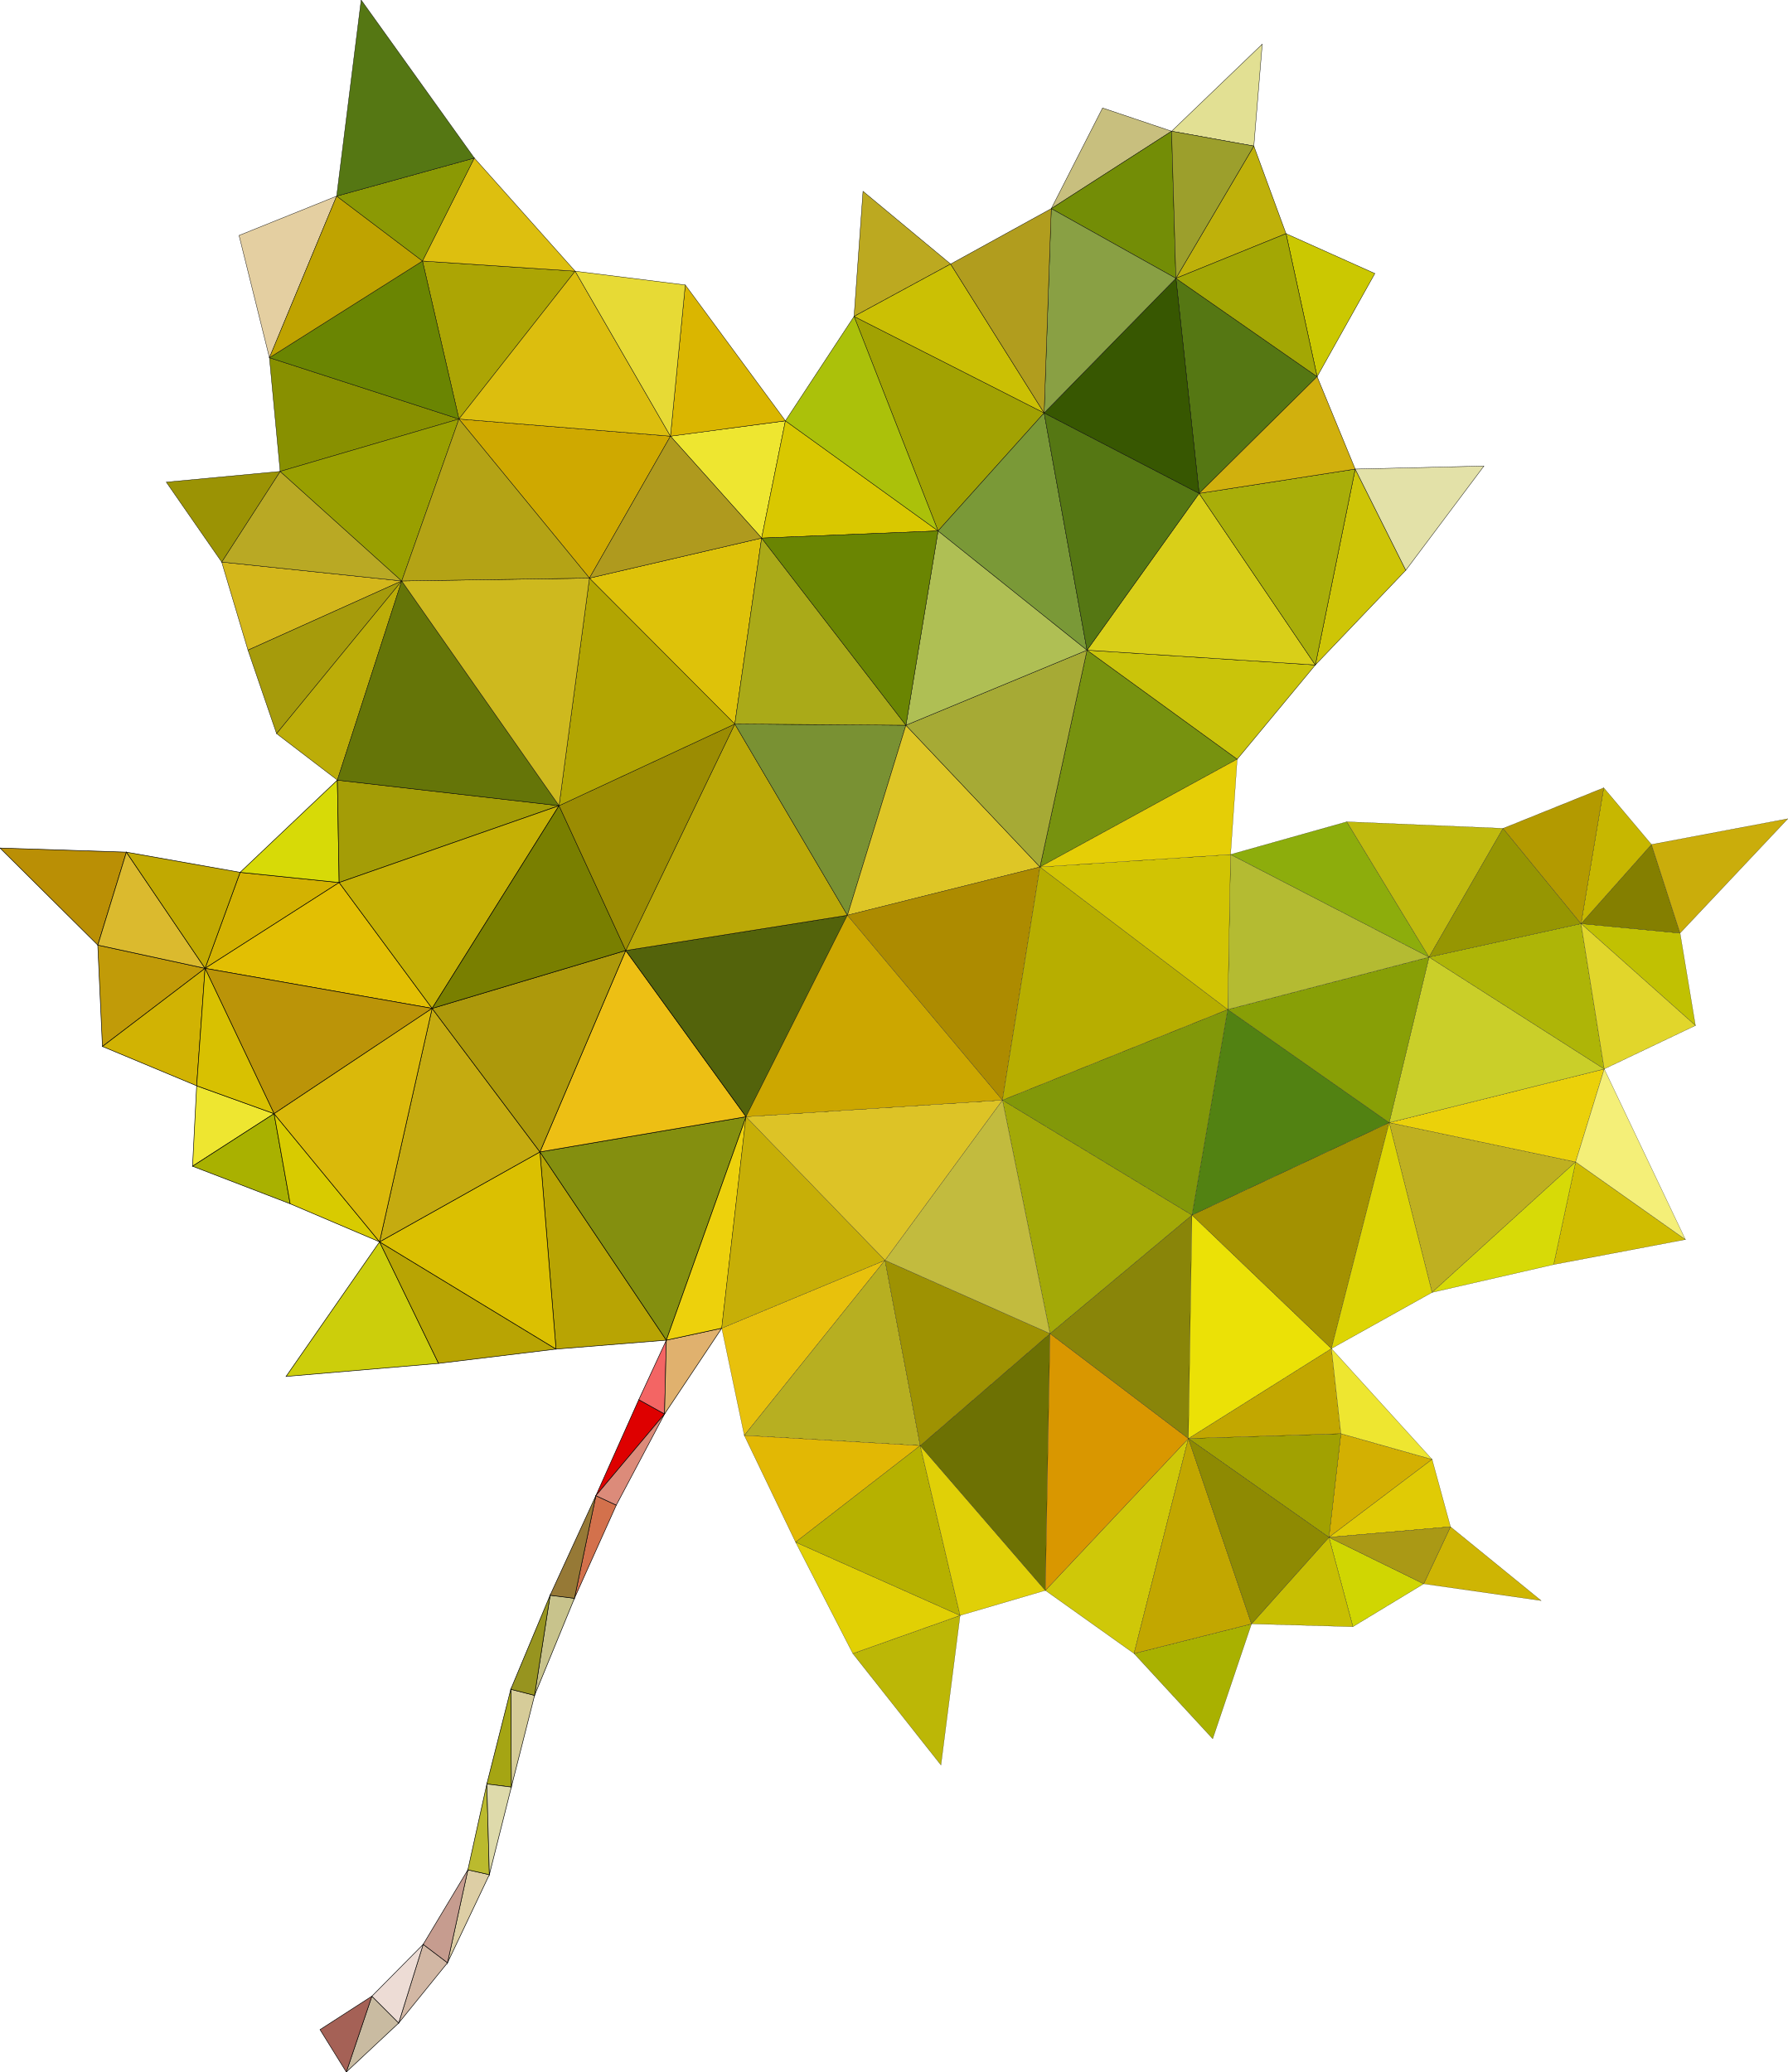
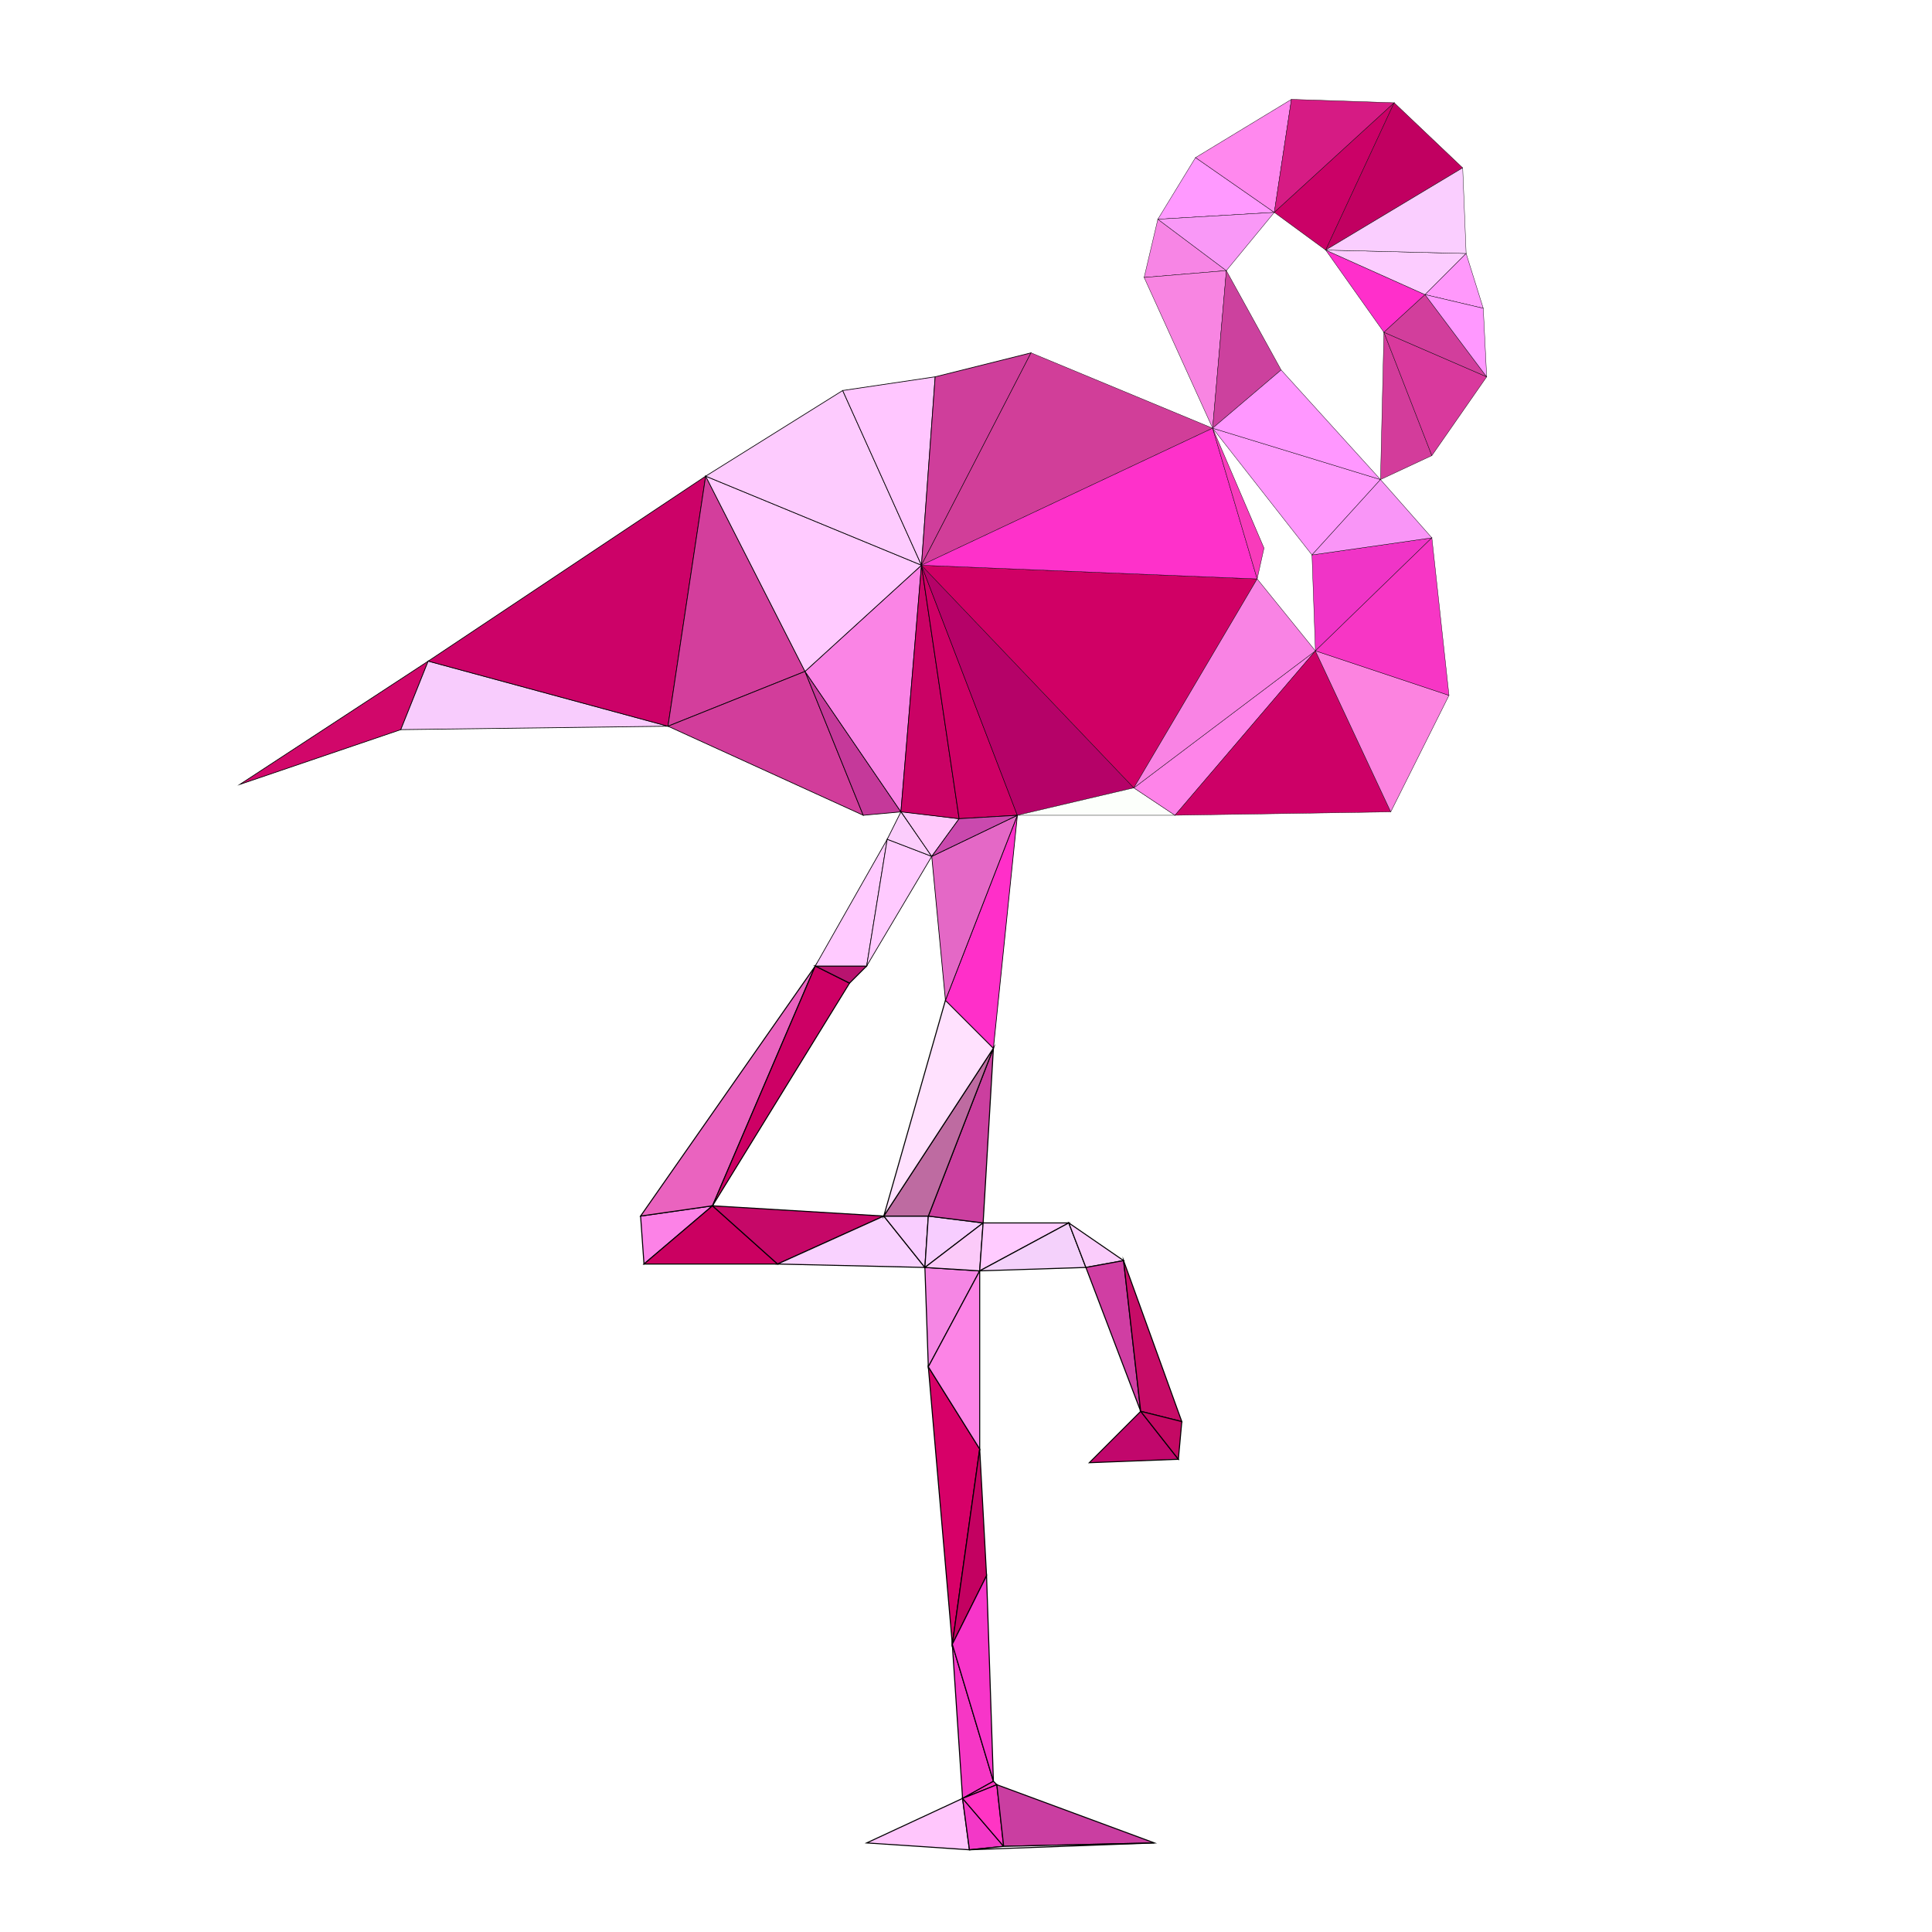
- <svg xmlns="http://www.w3.org/2000/svg" version="1.1" baseProfile="tiny" id="图层_1" x="0px" y="0px" viewBox="0 0 1000 1159.1" xml:space="preserve">
+ <svg xmlns="http://www.w3.org/2000/svg" version="1.1" baseProfile="tiny" id="图层_1" x="0px" y="0px" viewBox="0 0 564 564" xml:space="preserve">
  <g>
-     <polygon fill="#D6CC99" stroke="#000000" stroke-width="0.3" stroke-miterlimit="10" points="286,999.7 299,948.4 285.7,945  " />
-     <polygon fill="#C9BBA1" stroke="#000000" stroke-width="0.3" stroke-miterlimit="10" points="193.7,1159.1 223,1131.7 208,1116.7     " />
-     <polygon fill="#A56156" stroke="#000000" stroke-width="0.3" stroke-miterlimit="10" points="179,1135.4 193.7,1159.1 208,1116.7     " />
-     <polygon fill="#D2B7A4" stroke="#000000" stroke-width="0.3" stroke-miterlimit="10" points="223,1131.7 250.3,1098 236.7,1087.7     " />
-     <polygon fill="#EDDCD5" stroke="#000000" stroke-width="0.3" stroke-miterlimit="10" points="208,1116.7 223,1131.7 236.7,1087.7     " />
-     <polygon fill="#DDCEA5" stroke="#000000" stroke-width="0.3" stroke-miterlimit="10" points="250.3,1098 273.7,1048.7 261.7,1046     " />
-     <polygon fill="#A5A513" stroke="#000000" stroke-width="0.3" stroke-miterlimit="10" points="272.3,998 286,999.7 285.7,945  " />
-     <polygon fill="#C69C8F" stroke="#000000" stroke-width="0.3" stroke-miterlimit="10" points="236.7,1087.7 250.3,1098 261.7,1046     " />
-     <polygon fill="#BBBA2E" stroke="#000000" stroke-width="0.3" stroke-miterlimit="10" points="261.7,1046 273.7,1048.7 272.3,998     " />
-     <polygon fill="#DEDAAB" stroke="#000000" stroke-width="0.3" stroke-miterlimit="10" points="273.7,1048.7 286,999.7 272.3,998     " />
-     <polygon fill="#C8C38C" stroke="#000000" stroke-width="0.3" stroke-miterlimit="10" points="299,948.4 321.3,894.1 307.7,892.4     " />
-     <polygon fill="#97941F" stroke="#000000" stroke-width="0.3" stroke-miterlimit="10" points="285.7,945 299,948.4 307.7,892.4  " />
-     <polygon fill="#D3714C" stroke="#000000" stroke-width="0.3" stroke-miterlimit="10" points="321.3,894.1 344.7,842 333.3,836.7     " />
-     <polygon fill="#967936" stroke="#000000" stroke-width="0.3" stroke-miterlimit="10" points="307.7,892.4 321.3,894.1 333.3,836.7     " />
-     <polygon fill="#DE0000" stroke="#000000" stroke-width="0.3" stroke-miterlimit="10" points="333.3,836.7 371.7,791 357.3,783  " />
-     <polygon fill="#DC8B7A" stroke="#000000" stroke-width="0.3" stroke-miterlimit="10" points="344.7,842 371.7,791 333.3,836.7  " />
-     <polygon fill="#EEE630" stroke="#000000" stroke-width="0.3" stroke-miterlimit="10" points="110,607.4 107.7,652.4 153.3,623  " />
-     <polygon fill="#F36564" stroke="#000000" stroke-width="0.3" stroke-miterlimit="10" points="357.3,783 371.7,791 372.7,749.7  " />
-     <polygon fill="#CCCE0B" stroke="#000000" stroke-width="0.3" stroke-miterlimit="10" points="160,770 245.3,762.7 212.3,694.7  " />
-     <polygon fill="#B8A403" stroke="#000000" stroke-width="0.3" stroke-miterlimit="10" points="245.3,762.7 311,754.7 212.3,694.7     " />
-     <polygon fill="#E0B16E" stroke="#000000" stroke-width="0.3" stroke-miterlimit="10" points="371.7,791 403.7,743 372.7,749.7  " />
-     <polygon fill="#C19B08" stroke="#000000" stroke-width="0.3" stroke-miterlimit="10" points="54.7,528.7 57.3,585.4 114.7,541.7     " />
-     <polygon fill="#D3B201" stroke="#000000" stroke-width="0.3" stroke-miterlimit="10" points="189.7,493.7 134.3,488 114.7,541.7     " />
-     <polygon fill="#A9B100" stroke="#000000" stroke-width="0.3" stroke-miterlimit="10" points="107.7,652.4 162.3,673.4 153.3,623     " />
-     <polygon fill="#E2BF03" stroke="#000000" stroke-width="0.3" stroke-miterlimit="10" points="114.7,541.7 241.7,564.1 189.7,493.7     " />
-     <polygon fill="#D8CB00" stroke="#000000" stroke-width="0.3" stroke-miterlimit="10" points="162.3,673.4 212.3,694.7 153.3,623     " />
-     <polygon fill="#BB9408" stroke="#000000" stroke-width="0.3" stroke-miterlimit="10" points="153.3,623 241.7,564.1 114.7,541.7     " />
-     <polygon fill="#D1B303" stroke="#000000" stroke-width="0.3" stroke-miterlimit="10" points="57.3,585.4 110,607.4 114.7,541.7     " />
-     <polygon fill="#B8A403" stroke="#000000" stroke-width="0.3" stroke-miterlimit="10" points="311,754.7 372.7,749.7 302,644.4  " />
-     <polygon fill="#DBC001" stroke="#000000" stroke-width="0.3" stroke-miterlimit="10" points="212.3,694.7 311,754.7 302,644.4  " />
-     <polygon fill="#C5AB10" stroke="#000000" stroke-width="0.3" stroke-miterlimit="10" points="241.7,564.1 212.3,694.7 302,644.4     " />
-     <polygon fill="#848F0F" stroke="#000000" stroke-width="0.3" stroke-miterlimit="10" points="302,644.4 372.7,749.7 417.3,624.7     " />
-     <polygon fill="#D8C101" stroke="#000000" stroke-width="0.3" stroke-miterlimit="10" points="114.7,541.7 110,607.4 153.3,623  " />
-     <polygon fill="#EDD10C" stroke="#000000" stroke-width="0.3" stroke-miterlimit="10" points="372.7,749.7 403.7,743 417.3,624.7     " />
-     <polygon fill="#DAB90A" stroke="#000000" stroke-width="0.3" stroke-miterlimit="10" points="153.3,623 212.3,694.7 241.7,564.1     " />
-     <polygon fill="#BA8F05" stroke="#000000" stroke-width="0.3" stroke-miterlimit="10" points="0,474.4 54.7,528.7 70.7,476.7  " />
-     <polygon fill="#DBBA2E" stroke="#000000" stroke-width="0.3" stroke-miterlimit="10" points="70.7,476.7 54.7,528.7 114.7,541.7     " />
-     <polygon fill="#D7DA07" stroke="#000000" stroke-width="0.3" stroke-miterlimit="10" points="188.7,436.4 134.3,488 189.7,493.7     " />
-     <polygon fill="#C1A901" stroke="#000000" stroke-width="0.3" stroke-miterlimit="10" points="134.3,488 70.7,476.7 114.7,541.7     " />
-     <polygon fill="#EDBF14" stroke="#000000" stroke-width="0.3" stroke-miterlimit="10" points="302,644.4 417.3,624.7 350,531.7  " />
-     <polygon fill="#AD990B" stroke="#000000" stroke-width="0.3" stroke-miterlimit="10" points="241.7,564.1 302,644.4 350,531.7  " />
-     <polygon fill="#53630B" stroke="#000000" stroke-width="0.3" stroke-miterlimit="10" points="350,531.7 417.3,624.7 474,512  " />
-     <polygon fill="#A49D06" stroke="#000000" stroke-width="0.3" stroke-miterlimit="10" points="312.7,450.7 188.7,436.4 189.7,493.7     " />
-     <polygon fill="#C5B005" stroke="#000000" stroke-width="0.3" stroke-miterlimit="10" points="189.7,493.7 241.7,564.1 312.7,450.7     " />
-     <polygon fill="#797F00" stroke="#000000" stroke-width="0.3" stroke-miterlimit="10" points="312.7,450.7 241.7,564.1 350,531.7     " />
-   </g>
-   <g>
-     <polygon fill="#E2E093" stroke="#000000" stroke-width="0.2" stroke-miterlimit="10" points="706,24.7 655.3,73.4 701.3,81.7  " />
-     <polygon fill="#BFB10A" stroke="#000000" stroke-width="0.2" stroke-miterlimit="10" points="719.3,130.7 701.3,81.7 657.7,155.7     " />
-     <polygon fill="#C8BF7E" stroke="#000000" stroke-width="0.2" stroke-miterlimit="10" points="616.7,60.4 588,116.7 655.3,73.4  " />
-     <polygon fill="#77920F" stroke="#000000" stroke-width="0.2" stroke-miterlimit="10" points="581.7,485 692,424.7 608,363.7  " />
-     <polygon fill="#D4B71B" stroke="#000000" stroke-width="0.2" stroke-miterlimit="10" points="124,314.4 138.7,363.7 224.7,325  " />
-     <polygon fill="#ACA504" stroke="#000000" stroke-width="0.2" stroke-miterlimit="10" points="256.7,234.4 321.7,151.7 236.3,146     " />
-     <polygon fill="#BBA907" stroke="#000000" stroke-width="0.2" stroke-miterlimit="10" points="350,531.7 474,512 411,405  " />
-     <polygon fill="#9B8C02" stroke="#000000" stroke-width="0.2" stroke-miterlimit="10" points="411,405 312.7,450.7 350,531.7  " />
-     <polygon fill="#A69B0B" stroke="#000000" stroke-width="0.2" stroke-miterlimit="10" points="138.7,363.7 154.7,410.4 224.7,325     " />
-     <polygon fill="#BCAD08" stroke="#000000" stroke-width="0.2" stroke-miterlimit="10" points="154.7,410.4 188.7,436.4 224.7,325     " />
-     <polygon fill="#657508" stroke="#000000" stroke-width="0.2" stroke-miterlimit="10" points="224.7,325 188.7,436.4 312.7,450.7     " />
-     <polygon fill="#CAC40A" stroke="#000000" stroke-width="0.2" stroke-miterlimit="10" points="692,424.7 735.7,372 608,363.7  " />
-     <polygon fill="#799133" stroke="#000000" stroke-width="0.2" stroke-miterlimit="10" points="411,405 474,512 506.7,405.7  " />
-     <polygon fill="#738D06" stroke="#000000" stroke-width="0.2" stroke-miterlimit="10" points="655.3,73.4 588,116.7 657.7,155.7     " />
-     <polygon fill="#889000" stroke="#000000" stroke-width="0.2" stroke-miterlimit="10" points="150.7,200.1 156.7,263.7 256.7,234.4     " />
-     <polygon fill="#DEC626" stroke="#000000" stroke-width="0.2" stroke-miterlimit="10" points="474,512 581.7,485 506.7,405.7  " />
-     <polygon fill="#B2A502" stroke="#000000" stroke-width="0.2" stroke-miterlimit="10" points="329.7,323.4 312.7,450.7 411,405  " />
-     <polygon fill="#CEB91E" stroke="#000000" stroke-width="0.2" stroke-miterlimit="10" points="224.7,325 312.7,450.7 329.7,323.4     " />
-     <polygon fill="#DEC209" stroke="#000000" stroke-width="0.2" stroke-miterlimit="10" points="411,405 426,301 329.7,323.4  " />
-     <polygon fill="#B9A924" stroke="#000000" stroke-width="0.2" stroke-miterlimit="10" points="156.7,263.7 124,314.4 224.7,325  " />
-     <polygon fill="#9B9304" stroke="#000000" stroke-width="0.2" stroke-miterlimit="10" points="93,269.7 124,314.4 156.7,263.7  " />
-     <polygon fill="#A6AA35" stroke="#000000" stroke-width="0.2" stroke-miterlimit="10" points="581.7,485 608,363.7 506.7,405.7  " />
-     <polygon fill="#999F00" stroke="#000000" stroke-width="0.2" stroke-miterlimit="10" points="256.7,234.4 156.7,263.7 224.7,325     " />
-     <polygon fill="#CFA900" stroke="#000000" stroke-width="0.2" stroke-miterlimit="10" points="375,244 256.7,234.4 329.7,323.4  " />
-     <polygon fill="#BCA920" stroke="#000000" stroke-width="0.2" stroke-miterlimit="10" points="482.7,107 477.7,177 531.7,147.7  " />
-     <polygon fill="#AAAA18" stroke="#000000" stroke-width="0.2" stroke-miterlimit="10" points="506.7,405.7 426,301 411,405  " />
-     <polygon fill="#EEE630" stroke="#000000" stroke-width="0.2" stroke-miterlimit="10" points="426,301 439.3,235.4 375,244  " />
-     <polygon fill="#D9C800" stroke="#000000" stroke-width="0.2" stroke-miterlimit="10" points="524.7,297 439.3,235.4 426,301  " />
-     <polygon fill="#B4A315" stroke="#000000" stroke-width="0.2" stroke-miterlimit="10" points="256.7,234.4 224.7,325 329.7,323.4     " />
-     <polygon fill="#6A8502" stroke="#000000" stroke-width="0.2" stroke-miterlimit="10" points="236.3,146 150.7,200.1 256.7,234.4     " />
-     <polygon fill="#9C9F2C" stroke="#000000" stroke-width="0.2" stroke-miterlimit="10" points="701.3,81.7 655.3,73.4 657.7,155.7     " />
-     <polygon fill="#AFBF54" stroke="#000000" stroke-width="0.2" stroke-miterlimit="10" points="608,363.7 524.7,297 506.7,405.7  " />
-     <polygon fill="#6A8502" stroke="#000000" stroke-width="0.2" stroke-miterlimit="10" points="524.7,297 426,301 506.7,405.7  " />
-     <polygon fill="#AF9A1E" stroke="#000000" stroke-width="0.2" stroke-miterlimit="10" points="426,301 375,244 329.7,323.4  " />
-     <polygon fill="#557713" stroke="#000000" stroke-width="0.2" stroke-miterlimit="10" points="670.7,276 736.7,210.7 657.7,155.7     " />
-     <polygon fill="#DDBF0F" stroke="#000000" stroke-width="0.2" stroke-miterlimit="10" points="321.7,151.7 265.3,88.4 236.3,146     " />
-     <polygon fill="#D9CF18" stroke="#000000" stroke-width="0.2" stroke-miterlimit="10" points="608,363.7 735.7,372 670.7,276  " />
-     <polygon fill="#DCBE0E" stroke="#000000" stroke-width="0.2" stroke-miterlimit="10" points="375,244 321.7,151.7 256.7,234.4  " />
-     <polygon fill="#E4CFA1" stroke="#000000" stroke-width="0.2" stroke-miterlimit="10" points="133.7,131.7 150.7,200.1 188.3,109.7     " />
-     <polygon fill="#BFA300" stroke="#000000" stroke-width="0.2" stroke-miterlimit="10" points="188.3,109.7 150.7,200.1 236.3,146     " />
-     <polygon fill="#8B9904" stroke="#000000" stroke-width="0.2" stroke-miterlimit="10" points="265.3,88.4 188.3,109.7 236.3,146     " />
-     <polygon fill="#A2A202" stroke="#000000" stroke-width="0.2" stroke-miterlimit="10" points="584,231 477.7,177 524.7,297  " />
-     <polygon fill="#7A9937" stroke="#000000" stroke-width="0.2" stroke-miterlimit="10" points="584,231 524.7,297 608,363.7  " />
-     <polygon fill="#557713" stroke="#000000" stroke-width="0.2" stroke-miterlimit="10" points="670.7,276 584,231 608,363.7  " />
-     <polygon fill="#ABC10A" stroke="#000000" stroke-width="0.2" stroke-miterlimit="10" points="477.7,177 439.3,235.4 524.7,297  " />
-     <polygon fill="#DAB600" stroke="#000000" stroke-width="0.2" stroke-miterlimit="10" points="439.3,235.4 383.3,159.4 375,244  " />
-     <polygon fill="#E7DA35" stroke="#000000" stroke-width="0.2" stroke-miterlimit="10" points="383.3,159.4 321.7,151.7 375,244  " />
-     <polygon fill="#375701" stroke="#000000" stroke-width="0.2" stroke-miterlimit="10" points="657.7,155.7 584,231 670.7,276  " />
-     <polygon fill="#CEC506" stroke="#000000" stroke-width="0.2" stroke-miterlimit="10" points="786.3,319 758,262.4 735.7,372  " />
-     <polygon fill="#A9AE09" stroke="#000000" stroke-width="0.2" stroke-miterlimit="10" points="735.7,372 758,262.4 670.7,276  " />
-     <polygon fill="#E3E1A8" stroke="#000000" stroke-width="0.2" stroke-miterlimit="10" points="830,260.7 758,262.4 786.3,319  " />
-     <polygon fill="#D1B00D" stroke="#000000" stroke-width="0.2" stroke-miterlimit="10" points="758,262.4 736.7,210.7 670.7,276  " />
-     <polygon fill="#CBC004" stroke="#000000" stroke-width="0.2" stroke-miterlimit="10" points="531.7,147.7 477.7,177 584,231  " />
-     <polygon fill="#CBC801" stroke="#000000" stroke-width="0.2" stroke-miterlimit="10" points="769,153 719.3,130.7 736.7,210.7  " />
-     <polygon fill="#A3A704" stroke="#000000" stroke-width="0.2" stroke-miterlimit="10" points="736.7,210.7 719.3,130.7 657.7,155.7     " />
-     <polygon fill="#557713" stroke="#000000" stroke-width="0.2" stroke-miterlimit="10" points="202,0 188.3,109.7 265.3,88.4  " />
-     <polygon fill="#89A044" stroke="#000000" stroke-width="0.2" stroke-miterlimit="10" points="657.7,155.7 588,116.7 584,231  " />
-     <polygon fill="#B19D1E" stroke="#000000" stroke-width="0.2" stroke-miterlimit="10" points="588,116.7 531.7,147.7 584,231  " />
-   </g>
-   <g>
-     <polygon fill="#A9B100" stroke="#000000" stroke-width="0.1" stroke-miterlimit="10" points="678.3,972.7 700,908.4 634.3,925  " />
-     <polygon fill="#BCB706" stroke="#000000" stroke-width="0.1" stroke-miterlimit="10" points="526.3,987.4 537,903.7 477,925  " />
-     <polygon fill="#E1D004" stroke="#000000" stroke-width="0.1" stroke-miterlimit="10" points="477,925 537,903.7 445,862.7  " />
-     <polygon fill="#E8C10C" stroke="#000000" stroke-width="0.1" stroke-miterlimit="10" points="403.7,743 416.3,803 495,705  " />
-     <polygon fill="#B7AF21" stroke="#000000" stroke-width="0.1" stroke-miterlimit="10" points="495,705 416.3,803 514.7,808.7  " />
-     <polygon fill="#D0D602" stroke="#000000" stroke-width="0.1" stroke-miterlimit="10" points="756.7,910 796.3,886 743.3,860  " />
-     <polygon fill="#E2B804" stroke="#000000" stroke-width="0.1" stroke-miterlimit="10" points="416.3,803 445,862.7 514.7,808.7  " />
-     <polygon fill="#B6B100" stroke="#000000" stroke-width="0.1" stroke-miterlimit="10" points="445,862.7 537,903.7 514.7,808.7  " />
-     <polygon fill="#E0D007" stroke="#000000" stroke-width="0.1" stroke-miterlimit="10" points="537,903.7 584.7,889.7 514.7,808.7     " />
-     <polygon fill="#D3B002" stroke="#000000" stroke-width="0.1" stroke-miterlimit="10" points="743.3,860 801,816.4 750,802  " />
-     <polygon fill="#C8BF02" stroke="#000000" stroke-width="0.1" stroke-miterlimit="10" points="700,908.4 756.7,910 743.3,860  " />
-     <polygon fill="#E0CB05" stroke="#000000" stroke-width="0.1" stroke-miterlimit="10" points="811.3,854.1 801,816.4 743.3,860  " />
-     <polygon fill="#CEB503" stroke="#000000" stroke-width="0.1" stroke-miterlimit="10" points="862,895.4 811.3,854.1 796.3,886  " />
-     <polygon fill="#AA9915" stroke="#000000" stroke-width="0.1" stroke-miterlimit="10" points="796.3,886 811.3,854.1 743.3,860  " />
-     <polygon fill="#CFC808" stroke="#000000" stroke-width="0.1" stroke-miterlimit="10" points="584.7,889.7 634.3,925 664.7,804.7     " />
-     <polygon fill="#C2A700" stroke="#000000" stroke-width="0.1" stroke-miterlimit="10" points="634.3,925 700,908.4 664.7,804.7  " />
-     <polygon fill="#A1A101" stroke="#000000" stroke-width="0.1" stroke-miterlimit="10" points="750,802 664.7,804.7 743.3,860  " />
-     <polygon fill="#8E8A02" stroke="#000000" stroke-width="0.1" stroke-miterlimit="10" points="664.7,804.7 700,908.4 743.3,860  " />
-     <polygon fill="#C2A700" stroke="#000000" stroke-width="0.1" stroke-miterlimit="10" points="750,802 744.7,754.4 664.7,804.7  " />
-     <polygon fill="#6D7103" stroke="#000000" stroke-width="0.1" stroke-miterlimit="10" points="514.7,808.7 584.7,889.7 587.3,746     " />
-     <polygon fill="#D99700" stroke="#000000" stroke-width="0.1" stroke-miterlimit="10" points="587.3,746 584.7,889.7 664.7,804.7     " />
-     <polygon fill="#D0BD00" stroke="#000000" stroke-width="0.1" stroke-miterlimit="10" points="869,707.4 942.7,693.4 881.3,650  " />
-     <polygon fill="#EEE630" stroke="#000000" stroke-width="0.1" stroke-miterlimit="10" points="801,816.4 744.7,754.4 750,802  " />
-     <polygon fill="#9E9202" stroke="#000000" stroke-width="0.1" stroke-miterlimit="10" points="514.7,808.7 587.3,746 495,705  " />
-     <polygon fill="#BFB021" stroke="#000000" stroke-width="0.1" stroke-miterlimit="10" points="777,628 801,723 881.3,650  " />
-     <polygon fill="#C7AF07" stroke="#000000" stroke-width="0.1" stroke-miterlimit="10" points="417.3,624.7 403.7,743 495,705  " />
-     <polygon fill="#898509" stroke="#000000" stroke-width="0.1" stroke-miterlimit="10" points="664.7,804.7 666.7,679.7 587.3,746     " />
-     <polygon fill="#EBE106" stroke="#000000" stroke-width="0.1" stroke-miterlimit="10" points="664.7,804.7 744.7,754.4 666.7,679.7     " />
-     <polygon fill="#D7DA07" stroke="#000000" stroke-width="0.1" stroke-miterlimit="10" points="801,723 869,707.4 881.3,650  " />
-     <polygon fill="#A3A907" stroke="#000000" stroke-width="0.1" stroke-miterlimit="10" points="587.3,746 666.7,679.7 560.7,615.4     " />
-     <polygon fill="#C2BB3E" stroke="#000000" stroke-width="0.1" stroke-miterlimit="10" points="495,705 587.3,746 560.7,615.4  " />
-     <polygon fill="#DDC326" stroke="#000000" stroke-width="0.1" stroke-miterlimit="10" points="417.3,624.7 495,705 560.7,615.4  " />
-     <polygon fill="#EBD10A" stroke="#000000" stroke-width="0.1" stroke-miterlimit="10" points="881.3,650 897.3,598 777,628  " />
-     <polygon fill="#A39101" stroke="#000000" stroke-width="0.1" stroke-miterlimit="10" points="666.7,679.7 744.7,754.4 777,628  " />
-     <polygon fill="#DDD504" stroke="#000000" stroke-width="0.1" stroke-miterlimit="10" points="744.7,754.4 801,723 777,628  " />
-     <polygon fill="#528212" stroke="#000000" stroke-width="0.1" stroke-miterlimit="10" points="666.7,679.7 777,628 686.7,564.7  " />
-     <polygon fill="#829809" stroke="#000000" stroke-width="0.1" stroke-miterlimit="10" points="560.7,615.4 666.7,679.7 686.7,564.7     " />
-     <polygon fill="#CCA700" stroke="#000000" stroke-width="0.1" stroke-miterlimit="10" points="474,512 417.3,624.7 560.7,615.4  " />
-     <polygon fill="#F4EF78" stroke="#000000" stroke-width="0.1" stroke-miterlimit="10" points="942.7,693.4 897.3,598 881.3,650  " />
-     <polygon fill="#C1C102" stroke="#000000" stroke-width="0.1" stroke-miterlimit="10" points="948.3,573.7 939.7,522 884.3,516.7     " />
-     <polygon fill="#CACF29" stroke="#000000" stroke-width="0.1" stroke-miterlimit="10" points="777,628 897.3,598 799.3,535.4  " />
-     <polygon fill="#AD8B00" stroke="#000000" stroke-width="0.1" stroke-miterlimit="10" points="560.7,615.4 581.7,485 474,512  " />
-     <polygon fill="#B7AE00" stroke="#000000" stroke-width="0.1" stroke-miterlimit="10" points="686.7,564.7 581.7,485 560.7,615.4     " />
-     <polygon fill="#889F06" stroke="#000000" stroke-width="0.1" stroke-miterlimit="10" points="777,628 799.3,535.4 686.7,564.7  " />
-     <polygon fill="#B4BB32" stroke="#000000" stroke-width="0.1" stroke-miterlimit="10" points="799.3,535.4 688.3,478 686.7,564.7     " />
-     <polygon fill="#D1C403" stroke="#000000" stroke-width="0.1" stroke-miterlimit="10" points="686.7,564.7 688.3,478 581.7,485  " />
-     <polygon fill="#AEB507" stroke="#000000" stroke-width="0.1" stroke-miterlimit="10" points="799.3,535.4 897.3,598 884.3,516.7     " />
-     <polygon fill="#E1D62B" stroke="#000000" stroke-width="0.1" stroke-miterlimit="10" points="884.3,516.7 897.3,598 948.3,573.7     " />
-     <polygon fill="#847F00" stroke="#000000" stroke-width="0.1" stroke-miterlimit="10" points="939.7,522 923.7,472.4 884.3,516.7     " />
-     <polygon fill="#8DAD0C" stroke="#000000" stroke-width="0.1" stroke-miterlimit="10" points="753.3,459.7 688.3,478 799.3,535.4     " />
-     <polygon fill="#E5CE06" stroke="#000000" stroke-width="0.1" stroke-miterlimit="10" points="688.3,478 692,424.7 581.7,485  " />
-     <polygon fill="#C0BA0E" stroke="#000000" stroke-width="0.1" stroke-miterlimit="10" points="840.7,463.4 753.3,459.7 799.3,535.4     " />
-     <polygon fill="#C7B700" stroke="#000000" stroke-width="0.1" stroke-miterlimit="10" points="923.7,472.4 897,440.7 884.3,516.7     " />
-     <polygon fill="#969602" stroke="#000000" stroke-width="0.1" stroke-miterlimit="10" points="884.3,516.7 840.7,463.4 799.3,535.4     " />
-     <polygon fill="#B39A00" stroke="#000000" stroke-width="0.1" stroke-miterlimit="10" points="897,440.7 840.7,463.4 884.3,516.7     " />
-     <polygon fill="#CAAD0B" stroke="#000000" stroke-width="0.1" stroke-miterlimit="10" points="1000,458 923.7,472.4 939.7,522  " />
+     <g>
+       <polygon fill="#FC82E7" stroke="#000000" stroke-width="0.3" stroke-miterlimit="10" points="187,355 188,369 208,352   " />
+       <polygon fill="#CB0061" stroke="#000000" stroke-width="0.3" stroke-miterlimit="10" points="208,352 188,369 227,369   " />
+       <polygon fill="#EA63BF" stroke="#000000" stroke-width="0.3" stroke-miterlimit="10" points="187,355 208,352 238,282   " />
+       <polygon fill="#CD0065" stroke="#000000" stroke-width="0.3" stroke-miterlimit="10" points="238,282 208,352 248,287   " />
+       <polygon fill="#B8136F" stroke="#000000" stroke-width="0.3" stroke-miterlimit="10" points="238,282 248,287 253,282   " />
+       <polygon fill="#C60868" stroke="#000000" stroke-width="0.3" stroke-miterlimit="10" points="208,352 227,369 258,355   " />
+       <polygon fill="#F9D2FF" stroke="#000000" stroke-width="0.3" stroke-miterlimit="10" points="258,355 227,369 270,370   " />
+       <polygon fill="#F9CDFF" stroke="#000000" stroke-width="0.3" stroke-miterlimit="10" points="258,355 270,370 271,355   " />
+       <polygon fill="#FFC0FF" stroke="#000000" stroke-width="0.3" stroke-miterlimit="10" points="281,525 281,525 283,540   " />
+       <polygon fill="#FFC6FC" stroke="#000000" stroke-width="0.3" stroke-miterlimit="10" points="281,525 253,538 283,540   " />
+       <polygon fill="#F586E4" stroke="#000000" stroke-width="0.3" stroke-miterlimit="10" points="270,370 271,399 286,371   " />
+       <polygon fill="#D70068" stroke="#000000" stroke-width="0.3" stroke-miterlimit="10" points="271,399 278,480 286,423   " />
+       <polygon fill="#FC84E6" stroke="#000000" stroke-width="0.3" stroke-miterlimit="10" points="286,371 271,399 286,423   " />
+       <polygon fill="#F7CDFF" stroke="#000000" stroke-width="0.3" stroke-miterlimit="10" points="271,355 270,370 287,357   " />
+       <polygon fill="#FBCAF9" stroke="#000000" stroke-width="0.3" stroke-miterlimit="10" points="270,370 286,371 287,357   " />
+       <polygon fill="#C30161" stroke="#000000" stroke-width="0.3" stroke-miterlimit="10" points="286,423 278,480 288,460   " />
+       <polygon fill="#CB3F9F" stroke="#000000" stroke-width="0.3" stroke-miterlimit="10" points="271,355 287,357 290,306   " />
+       <polygon fill="#BE6BA1" stroke="#000000" stroke-width="0.3" stroke-miterlimit="10" points="258,355 271,355 290,306   " />
+       <polygon fill="#FFE1FE" stroke="#000000" stroke-width="0.3" stroke-miterlimit="10" points="276,292 258,355 290,306   " />
+       <polygon fill="#F637C5" stroke="#000000" stroke-width="0.3" stroke-miterlimit="10" points="278,480 281,525 290,520   " />
+       <polygon fill="#F735C9" stroke="#000000" stroke-width="0.3" stroke-miterlimit="10" points="288,460 278,480 290,520   " />
+       <polygon fill="#FF34BF" stroke="#000000" stroke-width="0.3" stroke-miterlimit="10" points="290,520 281,525 291,521   " />
+       <polygon fill="#F338C7" stroke="#000000" stroke-width="0.3" stroke-miterlimit="10" points="281,525 283,540 293,539   " />
+       <polygon fill="#FF35C4" stroke="#000000" stroke-width="0.3" stroke-miterlimit="10" points="291,521 281,525 293,539   " />
+       <polygon fill="#FFCBFF" stroke="#000000" stroke-width="0.3" stroke-miterlimit="10" points="287,357 286,371 312,357   " />
+       <polygon fill="#F4D1FB" stroke="#000000" stroke-width="0.3" stroke-miterlimit="10" points="312,357 286,371 317,370   " />
+       <polygon fill="#FACCFB" stroke="#000000" stroke-width="0.3" stroke-miterlimit="10" points="312,357 317,370 328,368   " />
+       <polygon fill="#D03EA3" stroke="#000000" stroke-width="0.3" stroke-miterlimit="10" points="328,368 317,370 333,412   " />
+       <polygon fill="#CA3EA1" stroke="#000000" stroke-width="0.3" stroke-miterlimit="10" points="291,521 293,539 337,538   " />
+       <polygon fill="#FFF5FF" stroke="#000000" stroke-width="0.3" stroke-miterlimit="10" points="293,539 283,540 337,538   " />
+       <polygon fill="#C1076C" stroke="#000000" stroke-width="0.3" stroke-miterlimit="10" points="333,412 318,427 344,426   " />
+       <polygon fill="#C70C67" stroke="#000000" stroke-width="0.3" stroke-miterlimit="10" points="328,368 333,412 345,415   " />
+       <polygon fill="#C40964" stroke="#000000" stroke-width="0.3" stroke-miterlimit="10" points="333,412 344,426 345,415   " />
+     </g>
+     <g>
+       <polygon fill="#D1076A" stroke="#000000" stroke-width="0.2" stroke-miterlimit="10" points="70,229 117,213 125,193   " />
+       <polygon fill="#F8CCFD" stroke="#000000" stroke-width="0.2" stroke-miterlimit="10" points="125,193 117,213 195,212   " />
+       <polygon fill="#CC0268" stroke="#000000" stroke-width="0.2" stroke-miterlimit="10" points="125,193 195,212 206,139   " />
+       <polygon fill="#D33E9C" stroke="#000000" stroke-width="0.2" stroke-miterlimit="10" points="206,139 195,212 235,196   " />
+       <polygon fill="#D23D9B" stroke="#000000" stroke-width="0.2" stroke-miterlimit="10" points="235,196 195,212 252,238   " />
+       <polygon fill="#FFCAFF" stroke="#000000" stroke-width="0.2" stroke-miterlimit="10" points="238,282 253,282 259,245   " />
+       <polygon fill="#C5399A" stroke="#000000" stroke-width="0.2" stroke-miterlimit="10" points="235,196 252,238 263,237   " />
+       <polygon fill="#FA84E5" stroke="#000000" stroke-width="0.2" stroke-miterlimit="10" points="235,196 263,237 269,165   " />
+       <polygon fill="#FFCAFF" stroke="#000000" stroke-width="0.2" stroke-miterlimit="10" points="206,139 235,196 269,165   " />
+       <polygon fill="#FDCBFE" stroke="#000000" stroke-width="0.2" stroke-miterlimit="10" points="246,114 206,139 269,165   " />
+       <polygon fill="#FFCAFF" stroke="#000000" stroke-width="0.2" stroke-miterlimit="10" points="259,245 253,282 272,250   " />
+       <polygon fill="#FBCDFC" stroke="#000000" stroke-width="0.2" stroke-miterlimit="10" points="263,237 259,245 272,250   " />
+       <polygon fill="#FFC6FF" stroke="#000000" stroke-width="0.2" stroke-miterlimit="10" points="246,114 269,165 273,110   " />
+       <polygon fill="#FFC8FB" stroke="#000000" stroke-width="0.2" stroke-miterlimit="10" points="263,236.9 272,250 280,239   " />
+       <polygon fill="#CA0265" stroke="#000000" stroke-width="0.2" stroke-miterlimit="10" points="269,165 263,237 280,239   " />
+       <polygon fill="#FF2FC9" stroke="#000000" stroke-width="0.2" stroke-miterlimit="10" points="276,292 290,306 297,238   " />
+       <polygon fill="#CE0065" stroke="#000000" stroke-width="0.2" stroke-miterlimit="10" points="269,165 280,239 297,238   " />
+       <polygon fill="#E468C6" stroke="#000000" stroke-width="0.2" stroke-miterlimit="10" points="272,250 276,292 297,238   " />
+       <polygon fill="#CA49AE" stroke="#000000" stroke-width="0.2" stroke-miterlimit="10" points="280,239 272,250 297,238   " />
+       <polygon fill="#CF3E9B" stroke="#000000" stroke-width="0.2" stroke-miterlimit="10" points="273,110 269,165 301,103   " />
+     </g>
+     <g>
+       <polygon fill="#B50268" stroke="#000000" stroke-width="0.1" stroke-miterlimit="10" points="269,165 297,238 331,230   " />
+       <polygon fill="#FCFFFB" stroke="#000000" stroke-width="0.1" stroke-miterlimit="10" points="331,230 297,238 343,238   " />
+       <polygon fill="#D13E99" stroke="#000000" stroke-width="0.1" stroke-miterlimit="10" points="301,103 269,165 354,125   " />
+       <polygon fill="#F785E5" stroke="#000000" stroke-width="0.1" stroke-miterlimit="10" points="338,64 334,81 358,79   " />
+       <polygon fill="#F885E2" stroke="#000000" stroke-width="0.1" stroke-miterlimit="10" points="334,81 354,125 358,79   " />
+       <polygon fill="#D00065" stroke="#000000" stroke-width="0.1" stroke-miterlimit="10" points="269,165 331,230 367,169   " />
+       <polygon fill="#FE31CA" stroke="#000000" stroke-width="0.1" stroke-miterlimit="10" points="354,125 269,165 367,169   " />
+       <polygon fill="#F83BBB" stroke="#000000" stroke-width="0.1" stroke-miterlimit="10" points="354,125 367,169 369,160   " />
+       <polygon fill="#FF99FF" stroke="#000000" stroke-width="0.1" stroke-miterlimit="10" points="349,46 338,64 372,62   " />
+       <polygon fill="#F998F7" stroke="#000000" stroke-width="0.1" stroke-miterlimit="10" points="338,64 358,79 372,62   " />
+       <polygon fill="#CC419E" stroke="#000000" stroke-width="0.1" stroke-miterlimit="10" points="358,79 354,125 374,108   " />
+       <polygon fill="#FF88EE" stroke="#000000" stroke-width="0.1" stroke-miterlimit="10" points="349,46 372,62 377,29   " />
+       <polygon fill="#FE84E9" stroke="#000000" stroke-width="0.1" stroke-miterlimit="10" points="331,230 343,238 384,190   " />
+       <polygon fill="#F983E4" stroke="#000000" stroke-width="0.1" stroke-miterlimit="10" points="367,169 331,230 384,190   " />
+       <polygon fill="#FF99FC" stroke="#000000" stroke-width="0.1" stroke-miterlimit="10" points="354,125 383,162 403,140   " />
+       <polygon fill="#FF97FF" stroke="#000000" stroke-width="0.1" stroke-miterlimit="10" points="374,108 354,125 403,140   " />
+       <polygon fill="#CD0067" stroke="#000000" stroke-width="0.1" stroke-miterlimit="10" points="384,190 343,238 406,237   " />
+       <polygon fill="#D61B84" stroke="#000000" stroke-width="0.1" stroke-miterlimit="10" points="377,29 372,62 407,30   " />
+       <polygon fill="#CB0167" stroke="#000000" stroke-width="0.1" stroke-miterlimit="10" points="372,62 387,73 407,30   " />
+       <polygon fill="#FF2FCB" stroke="#000000" stroke-width="0.1" stroke-miterlimit="10" points="387,73 404,97 416,86   " />
+       <polygon fill="#F034C7" stroke="#000000" stroke-width="0.1" stroke-miterlimit="10" points="383,162 384,190 418,157   " />
+       <polygon fill="#F995F7" stroke="#000000" stroke-width="0.1" stroke-miterlimit="10" points="403,140 383,162 418,157   " />
+       <polygon fill="#D33C9B" stroke="#000000" stroke-width="0.1" stroke-miterlimit="10" points="404,97 403,140 418,133   " />
+       <polygon fill="#FC83E0" stroke="#000000" stroke-width="0.1" stroke-miterlimit="10" points="384,190 406,237 423,203   " />
+       <polygon fill="#F736C5" stroke="#000000" stroke-width="0.1" stroke-miterlimit="10" points="418,157 384,190 423,203   " />
+       <polygon fill="#C10061" stroke="#000000" stroke-width="0.1" stroke-miterlimit="10" points="407,30 387,73 427,49   " />
+       <polygon fill="#FCCCFF" stroke="#000000" stroke-width="0.1" stroke-miterlimit="10" points="387,73 416,86 428,74   " />
+       <polygon fill="#FACEFF" stroke="#000000" stroke-width="0.1" stroke-miterlimit="10" points="427,49 387,73 428,74   " />
+       <polygon fill="#FF98FB" stroke="#000000" stroke-width="0.1" stroke-miterlimit="10" points="428,74 416,86 433,90   " />
+       <polygon fill="#D9399D" stroke="#000000" stroke-width="0.1" stroke-miterlimit="10" points="404,97 418,133 434,110   " />
+       <polygon fill="#D23E9C" stroke="#000000" stroke-width="0.1" stroke-miterlimit="10" points="416,86 404,97 434,110   " />
+       <polygon fill="#FF98FF" stroke="#000000" stroke-width="0.1" stroke-miterlimit="10" points="433,90 416,86 434,110   " />
+     </g>
  </g>
</svg>
